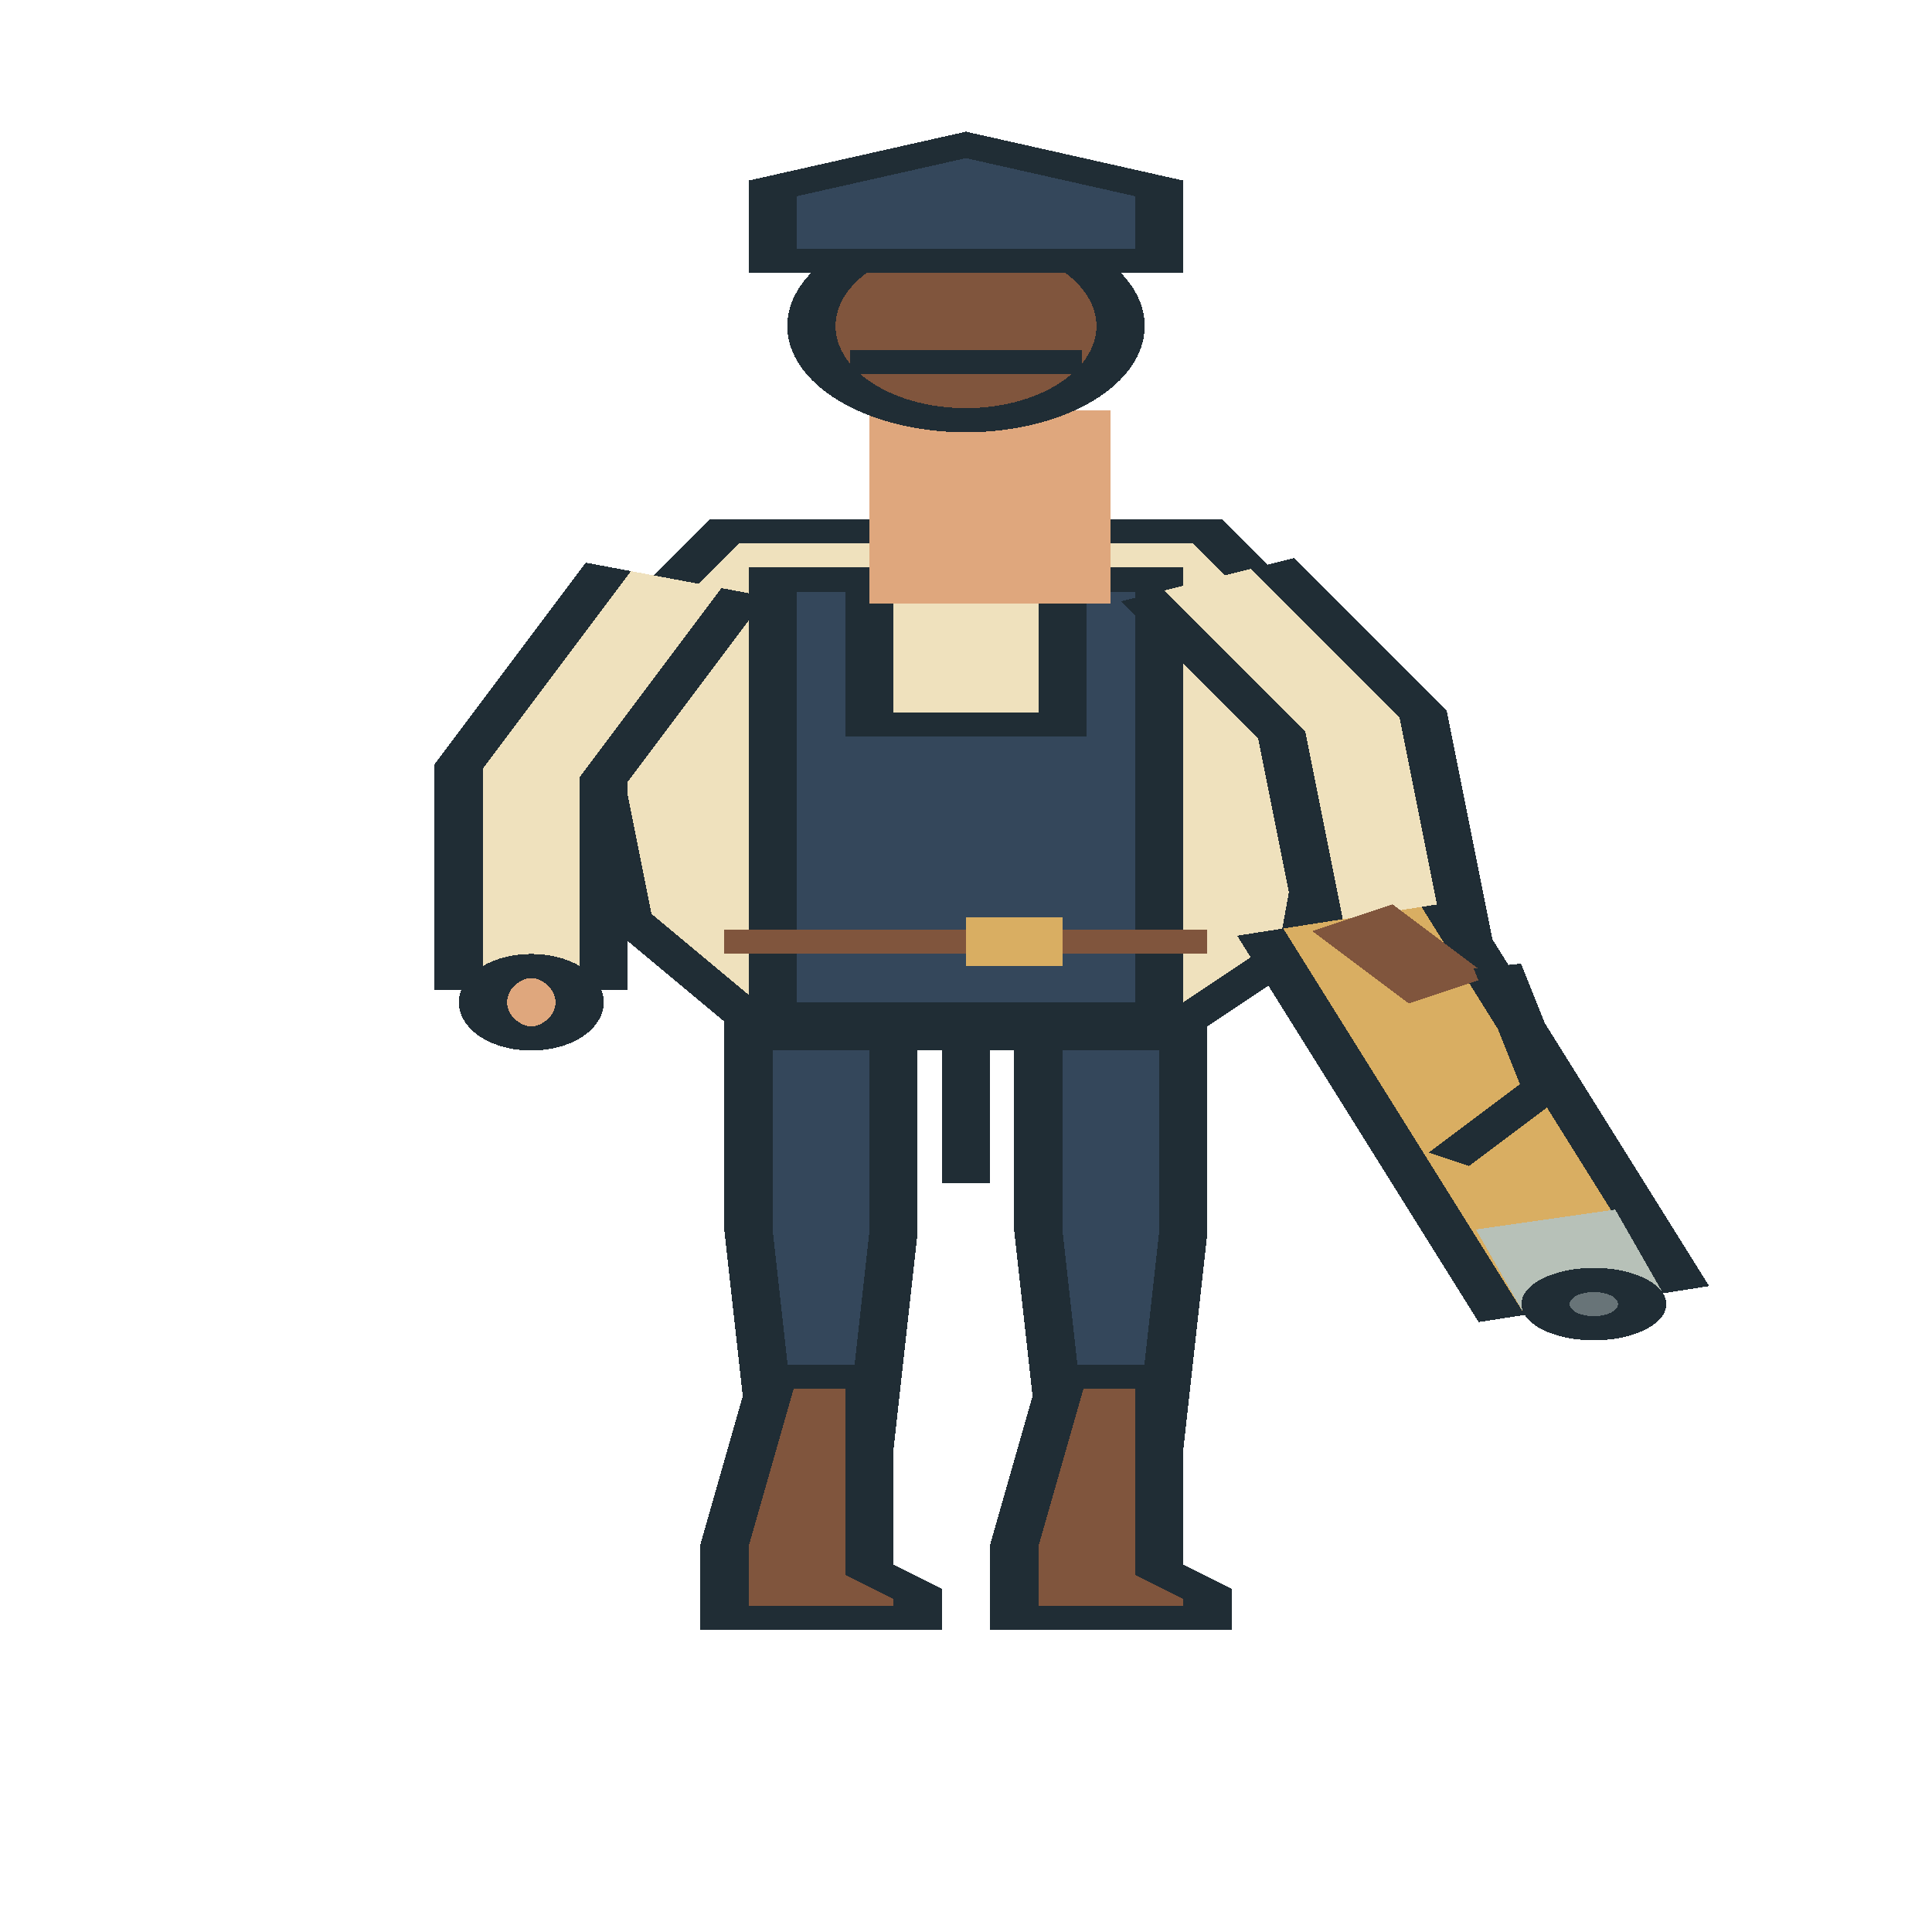
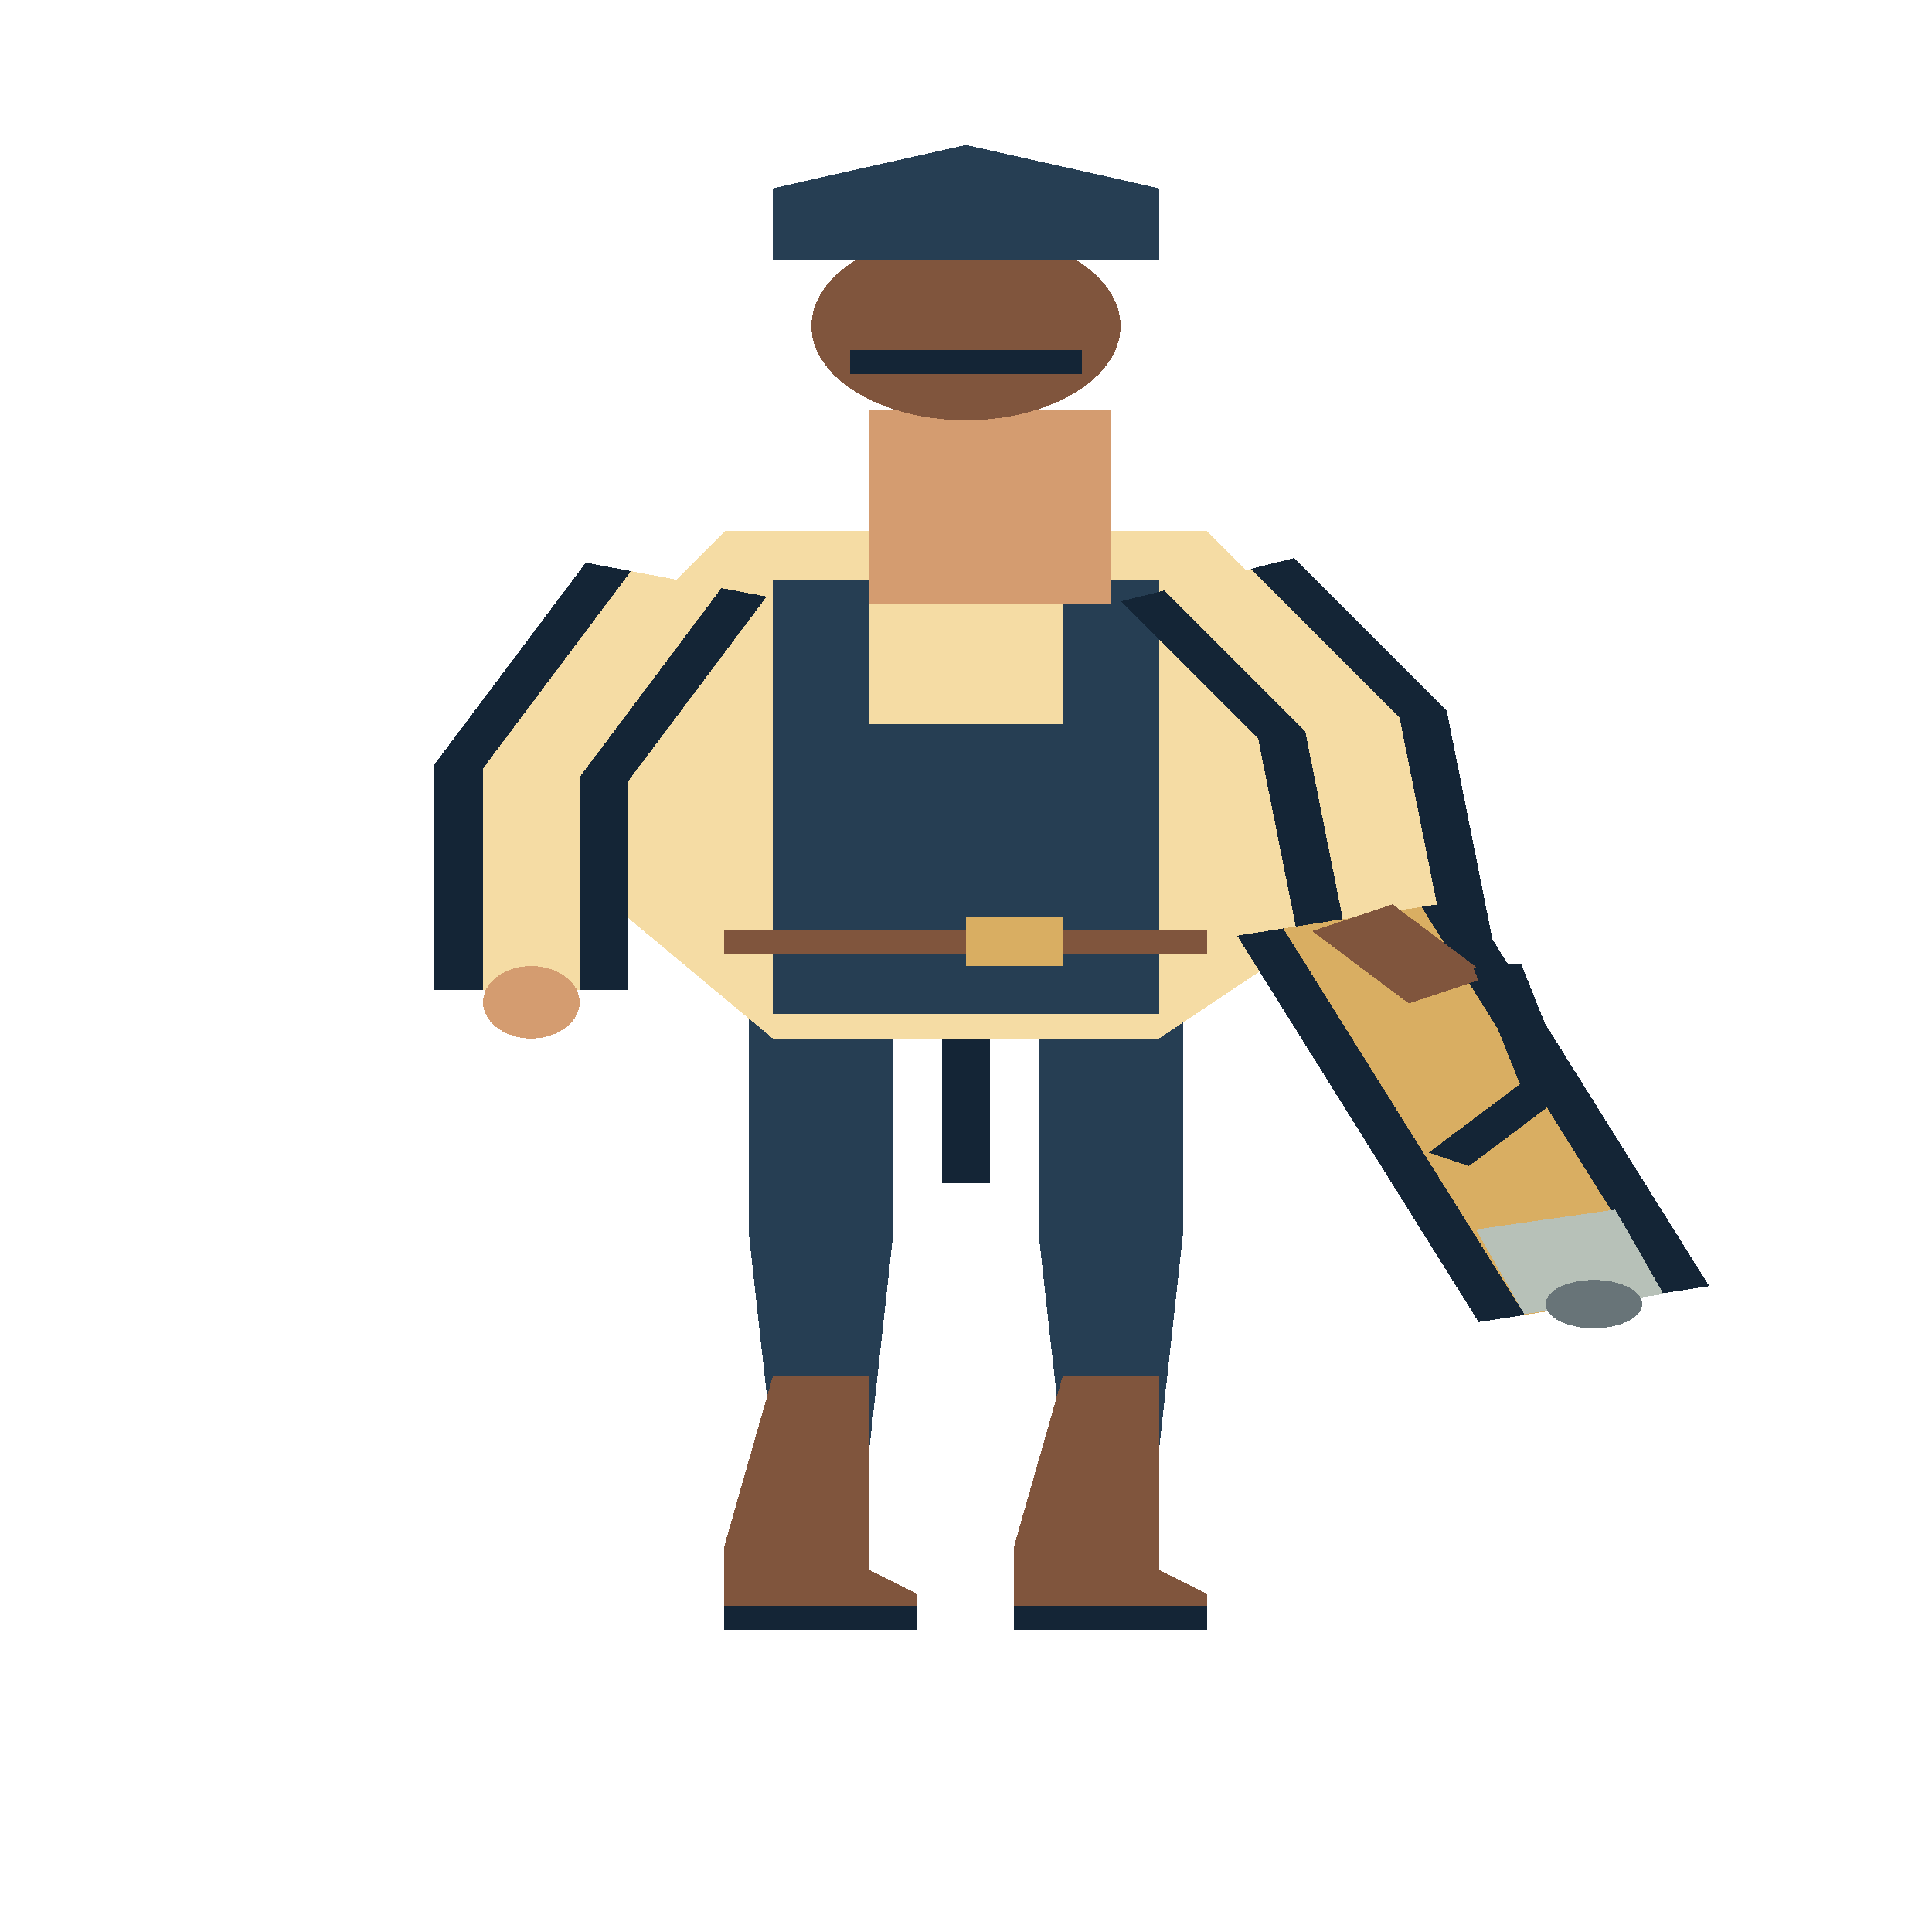
<svg xmlns="http://www.w3.org/2000/svg" width="80" height="80" viewBox="0 0 40 80" preserveAspectRatio="none" shape-rendering="crispEdges">
-   <polygon points="15.5,39 18.5,39 18.5,51.0 18,60 16,60 15.5,51.0" fill="#34475b" stroke="#202d35" stroke-width="1" />
-   <polygon points="16,57 18,57 18,65 19,66 19,67 15,67 15,64" fill="#80553d" stroke="#202d35" stroke-width="1" />
-   <polyline points="15,67 19,67" fill="none" stroke="#202d35" stroke-width="1" />
-   <polygon points="21.5,39 24.5,39 24.5,51.0 24,60 22,60 21.5,51.0" fill="#34475b" stroke="#202d35" stroke-width="1" />
-   <polygon points="22,57 24,57 24,65 25,66 25,67 21,67 21,64" fill="#80553d" stroke="#202d35" stroke-width="1" />
-   <polyline points="21,67 25,67" fill="none" stroke="#202d35" stroke-width="1" />
-   <polyline points="20,43 20,49" fill="none" stroke="#202d35" stroke-width="1" />
-   <polygon points="15,22 25,22 28,28 27,39 24,43 16,43 13,38 12,28" fill="#efe1bd" stroke="#202d35" stroke-width="1" />
-   <polygon points="16,24 18,24 18,30 22,30 22,24 24,24 24,42 16,42" fill="#34475b" stroke="#202d35" stroke-width="1" />
+   <polygon points="15.5,39 18.5,39 18.5,51.0 18,60 16,60 15.5,51.0" fill="#263e53" />
+   <polygon points="16,57 18,57 18,65 19,66 19,67 15,67 15,64" fill="#80553d" />
+   <polyline points="15,67 19,67" fill="none" stroke="#142536" stroke-width="1" />
+   <polygon points="21.5,39 24.5,39 24.5,51.0 24,60 22,60 21.5,51.0" fill="#263e53" />
+   <polygon points="22,57 24,57 24,65 25,66 25,67 21,67 21,64" fill="#80553d" />
+   <polyline points="21,67 25,67" fill="none" stroke="#142536" stroke-width="1" />
+   <polyline points="20,43 20,49" fill="none" stroke="#142536" stroke-width="1" />
+   <polygon points="15,22 25,22 28,28 27,39 24,43 16,43 13,38 12,28" fill="#f5dca4" />
+   <polygon points="16,24 18,24 18,30 22,30 22,24 24,24 24,42 16,42" fill="#263e53" />
  <polyline points="15,39 25,39" fill="none" stroke="#80553d" stroke-width="1" />
  <rect x="20" y="38" width="2" height="2" fill="#d9ae62" />
-   <polyline points="14,24 11,32 11,41" fill="none" stroke="#202d35" stroke-width="4" />
-   <polyline points="14,24 11,32 11,41" fill="none" stroke="#efe1bd" stroke-width="2" />
-   <ellipse cx="11.0" cy="41.5" rx="1.0" ry="1.5" fill="#dfa77d" stroke="#202d35" stroke-width="1" />
-   <rect x="18" y="17" width="5" height="8" fill="#dfa77d" />
-   <ellipse cx="20.0" cy="13.5" rx="3.2" ry="3.9" fill="#80553d" stroke="#202d35" stroke-width="1" />
-   <polygon points="16.0,7.8 20.0,6.0 24.0,7.8 24.0,10.8 16.0,10.8" fill="#34475b" stroke="#202d35" stroke-width="1" />
-   <polyline points="17.6,15.0 22.4,15.0" fill="none" stroke="#202d35" stroke-width="1" />
-   <polyline points="25,24 28,30 29,40" fill="none" stroke="#202d35" stroke-width="4" />
-   <polyline points="25,24 28,30 29,40" fill="none" stroke="#efe1bd" stroke-width="2" />
-   <ellipse cx="29.0" cy="40.5" rx="1.0" ry="1.5" fill="#dfa77d" stroke="#202d35" stroke-width="1" />
-   <polyline points="28,38 33,54" fill="none" stroke="#202d35" stroke-width="5" />
+   <polyline points="14,24 11,32 11,41" fill="none" stroke="#142536" stroke-width="4" />
+   <polyline points="14,24 11,32 11,41" fill="none" stroke="#f5dca4" stroke-width="2" />
+   <ellipse cx="11.0" cy="41.5" rx="1.0" ry="1.5" fill="#d49c70" />
+   <rect x="18" y="17" width="5" height="8" fill="#d49c70" />
+   <ellipse cx="20.0" cy="13.5" rx="3.2" ry="3.9" fill="#80553d" />
+   <polygon points="16.0,7.8 20.0,6.0 24.0,7.8 24.0,10.8 16.0,10.8" fill="#263e53" />
+   <polyline points="17.6,15.0 22.4,15.0" fill="none" stroke="#142536" stroke-width="1" />
+   <polyline points="25,24 28,30 29,40" fill="none" stroke="#142536" stroke-width="4" />
+   <polyline points="25,24 28,30 29,40" fill="none" stroke="#f5dca4" stroke-width="2" />
+   <ellipse cx="29.0" cy="40.5" rx="1.0" ry="1.5" fill="#d49c70" />
+   <polyline points="28,38 33,54" fill="none" stroke="#142536" stroke-width="5" />
  <polyline points="28,38 33,54" fill="none" stroke="#d9ae62" stroke-width="3" />
  <polyline points="28,38 30,41" fill="none" stroke="#80553d" stroke-width="2" />
  <polyline points="32.0,50.5 33,54" fill="none" stroke="#b7c1b8" stroke-width="3" />
-   <ellipse cx="33.0" cy="54.0" rx="1.0" ry="1.0" fill="#687478" stroke="#202d35" stroke-width="1" />
-   <polyline points="31,40 32,45 30,48" fill="none" stroke="#202d35" stroke-width="1" />
+   <ellipse cx="33.0" cy="54.0" rx="1.0" ry="1.0" fill="#687478" />
+   <polyline points="31,40 32,45 30,48" fill="none" stroke="#142536" stroke-width="1" />
</svg>
